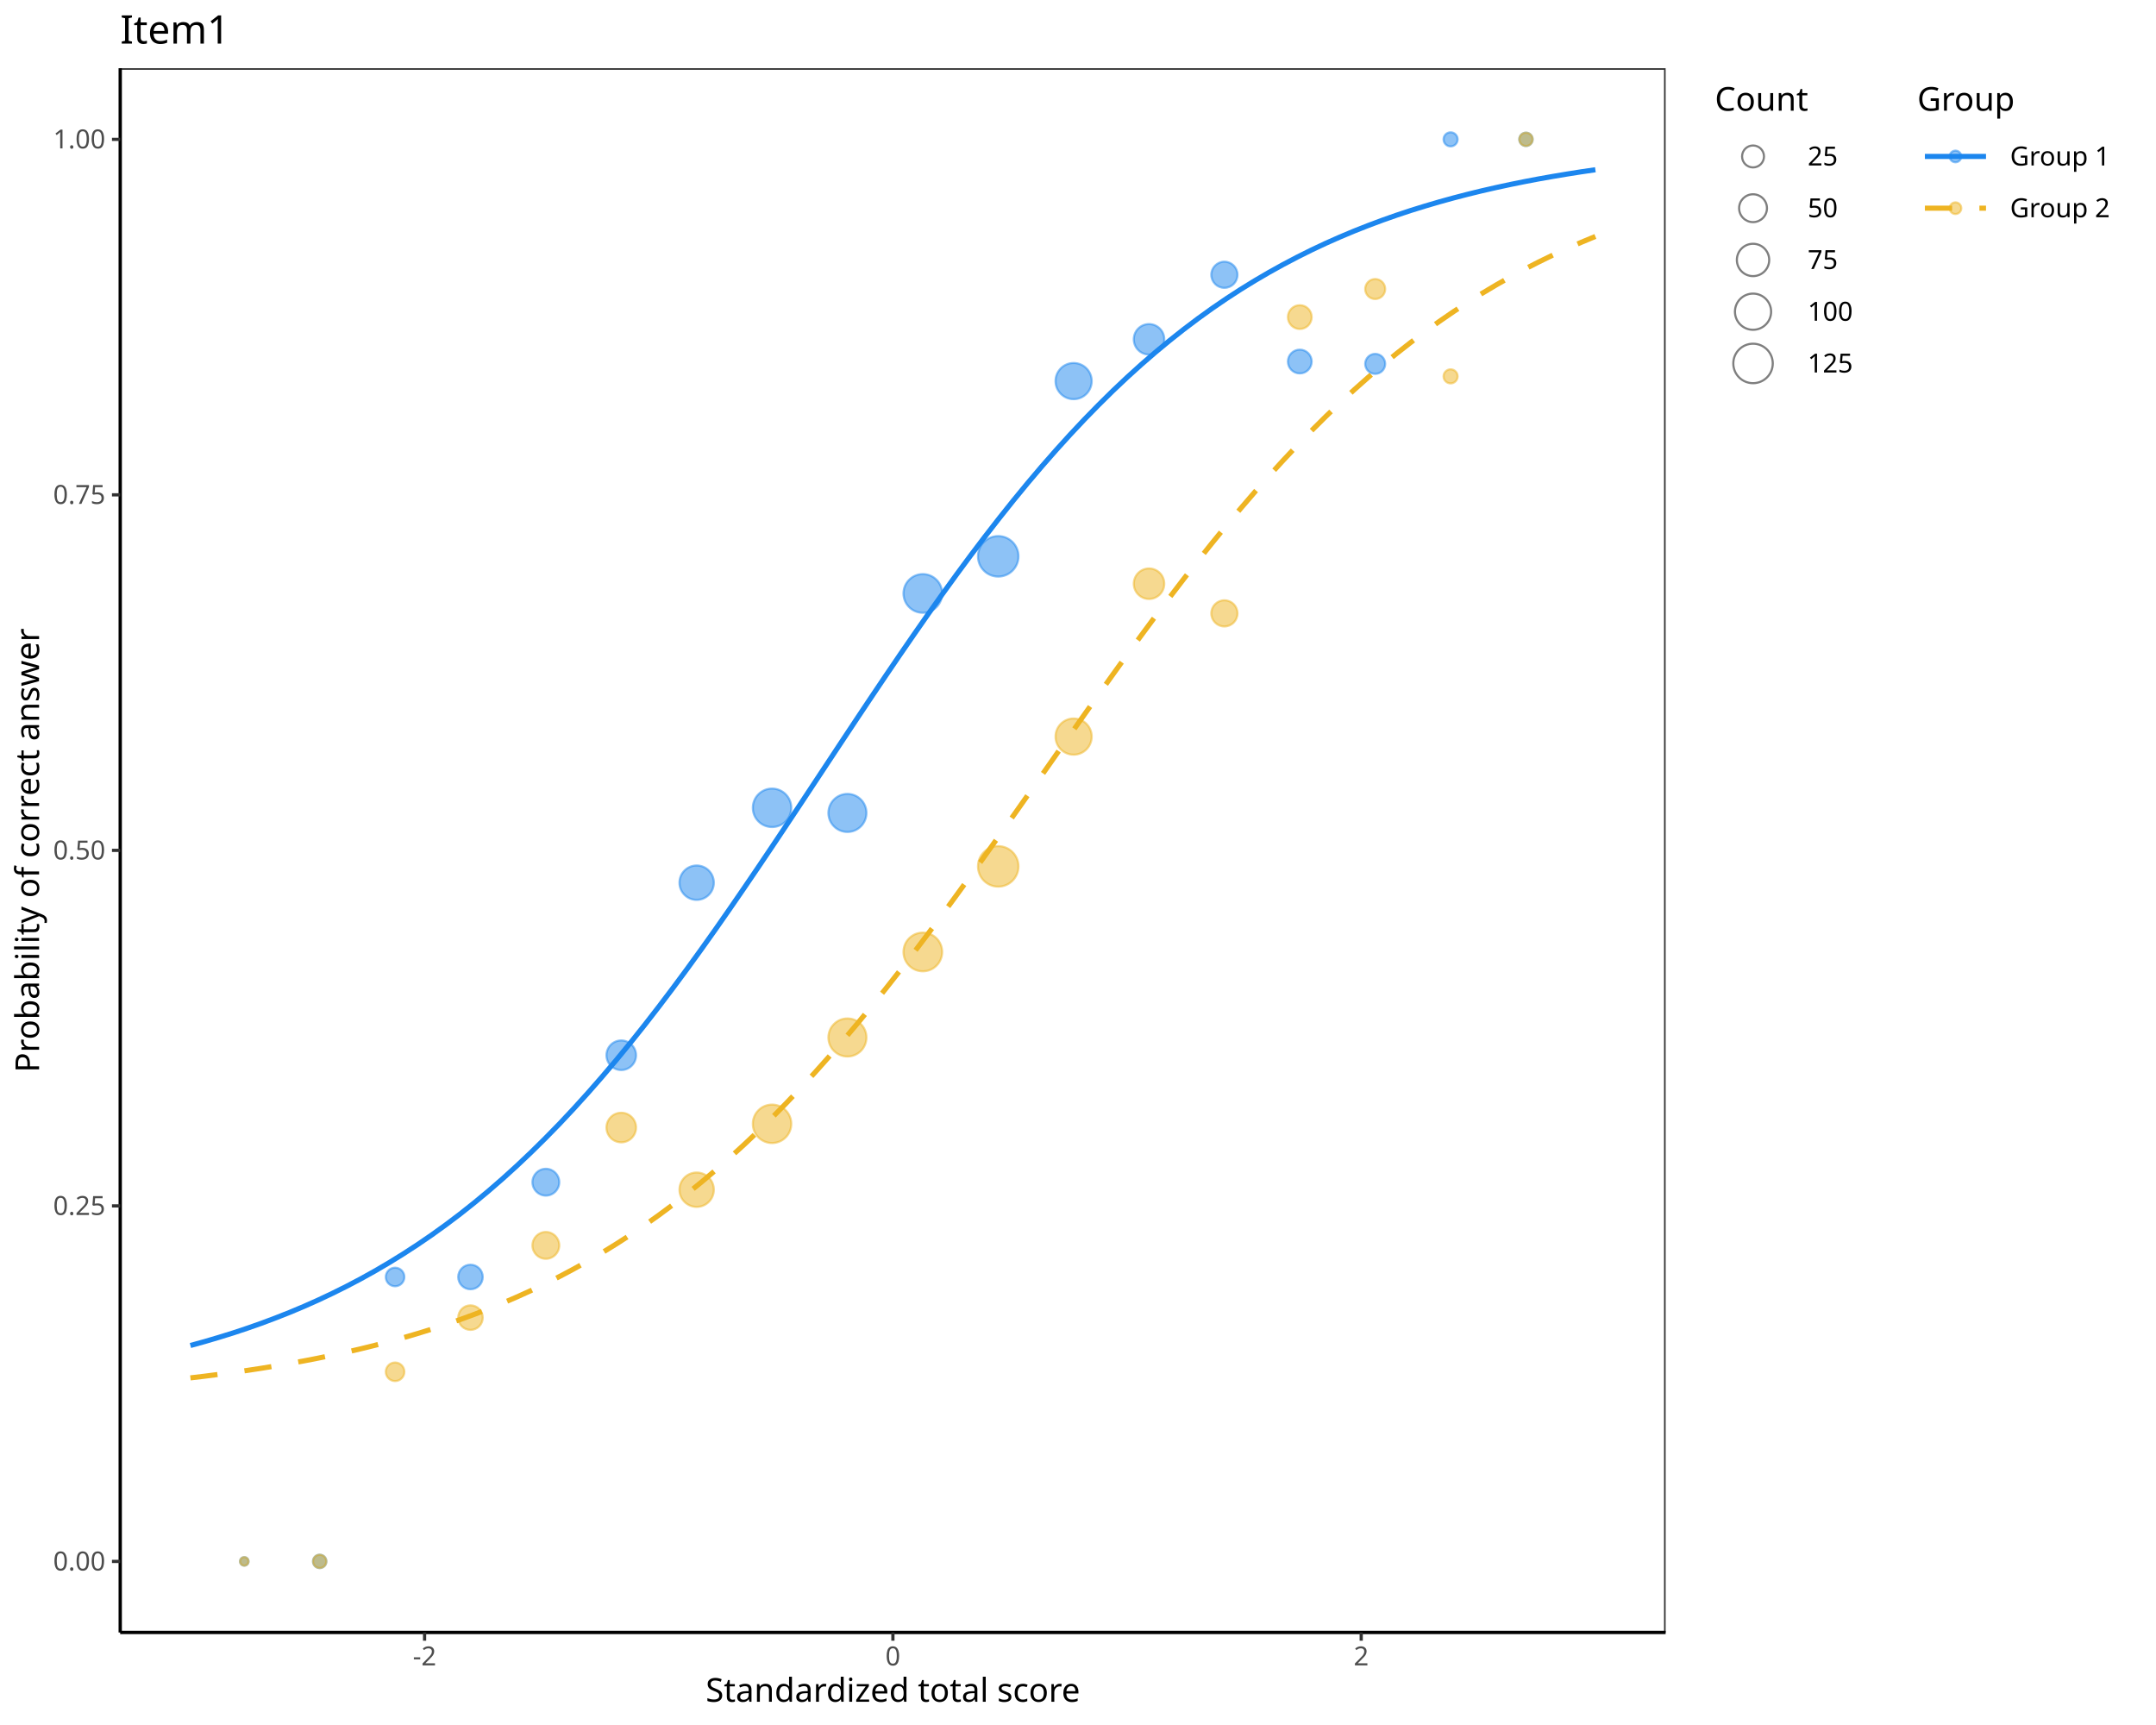
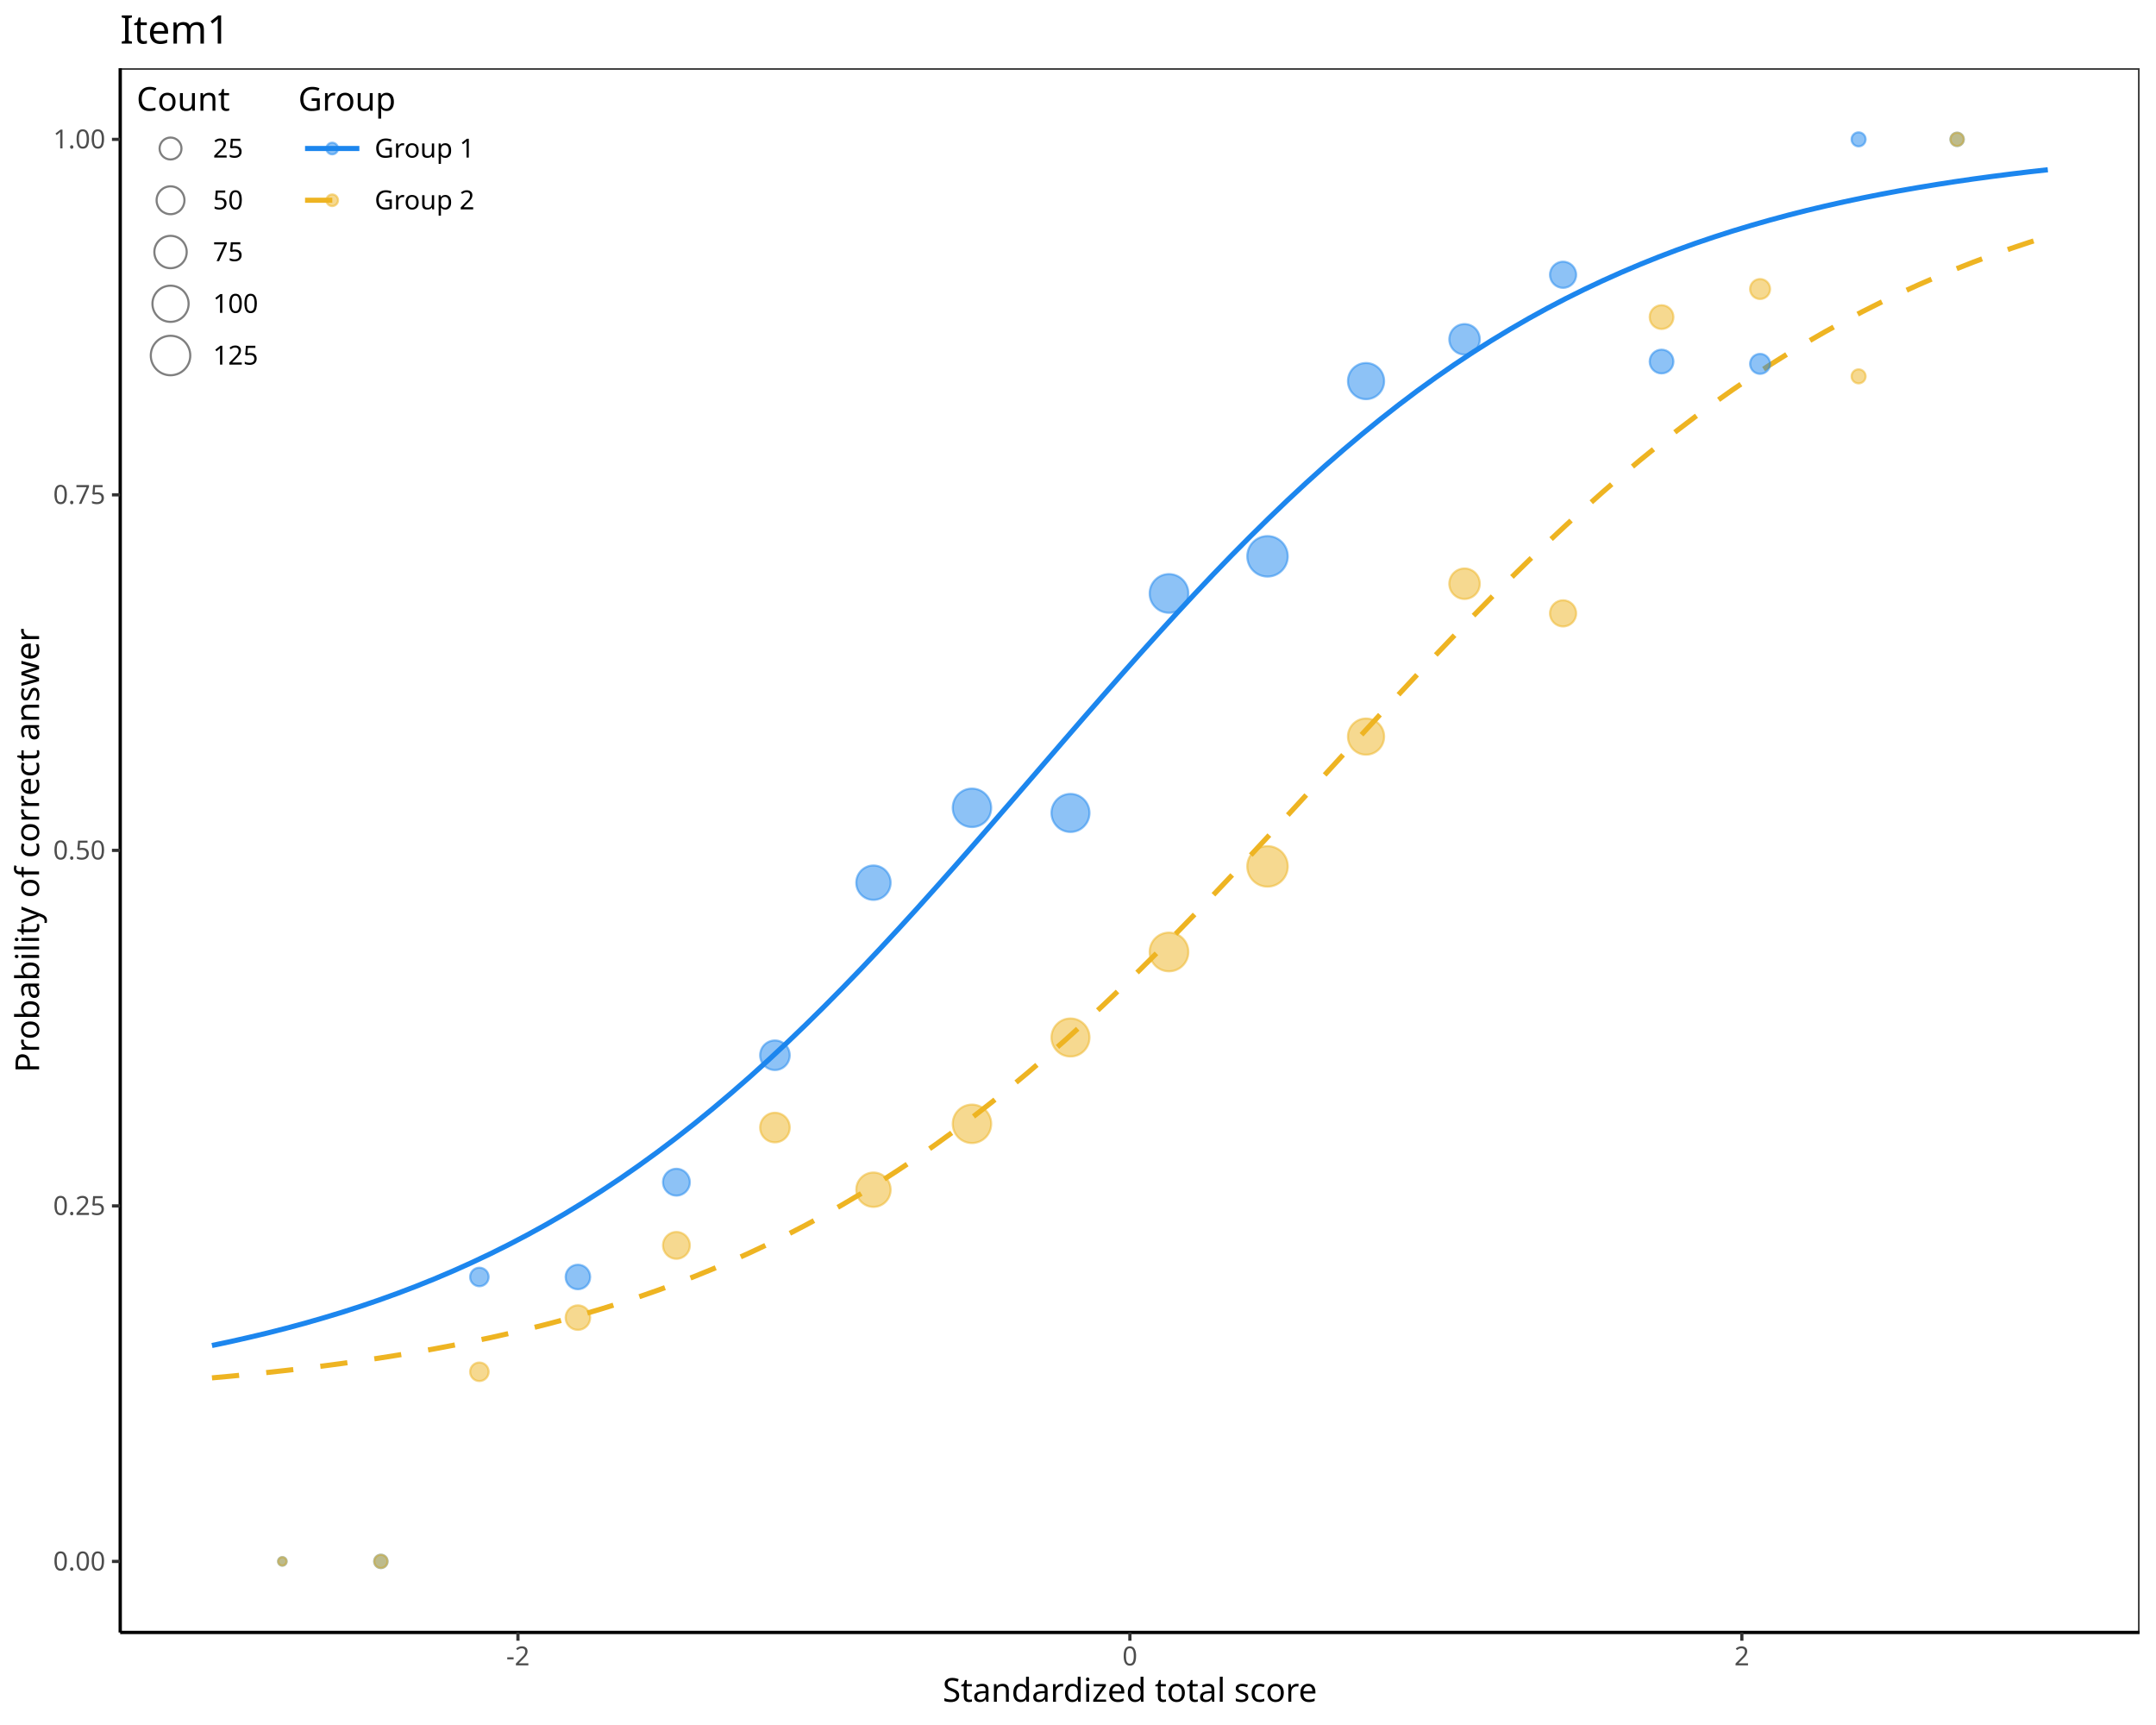
<svg xmlns="http://www.w3.org/2000/svg" class="svglite" data-engine-version="2.0" width="720.00pt" height="576.00pt" viewBox="0 0 720.00 576.00">
  <defs>
    <style type="text/css">
    .svglite line, .svglite polyline, .svglite polygon, .svglite path, .svglite rect, .svglite circle {
      fill: none;
      stroke: #000000;
      stroke-linecap: round;
      stroke-linejoin: round;
      stroke-miterlimit: 10.00;
    }
  </style>
  </defs>
  <rect width="100%" height="100%" style="stroke: none; fill: #FFFFFF;" />
  <defs>
    <clipPath id="cpMC4wMHw3MjAuMDB8MC4wMHw1NzYuMDA=">
      <rect x="0.00" y="0.00" width="720.00" height="576.00" />
    </clipPath>
  </defs>
  <g clip-path="url(#cpMC4wMHw3MjAuMDB8MC4wMHw1NzYuMDA=)">
    <rect x="0.00" y="0.00" width="720.00" height="576.00" style="stroke-width: 1.07; stroke: none;" />
  </g>
  <defs>
-     <clipPath id="cpNDAuMTN8NTU2LjI0fDIyLjc4fDU0NS4xMQ==">
-       <rect x="40.13" y="22.78" width="516.11" height="522.33" />
+     <clipPath id="cpNDAuMTN8NzE0LjUyfDIyLjc4fDU0NS4xMQ==">
+       <rect x="40.13" y="22.78" width="674.39" height="522.33" />
    </clipPath>
  </defs>
-   <g clip-path="url(#cpNDAuMTN8NTU2LjI0fDIyLjc4fDU0NS4xMQ==)">
-     <rect x="40.13" y="22.78" width="516.11" height="522.33" style="stroke-width: 1.07; stroke: none; fill: #FFFFFF;" />
-     <polyline points="63.59,449.28 68.33,447.97 73.07,446.57 77.81,445.10 82.55,443.52 87.29,441.86 92.03,440.08 96.77,438.21 101.51,436.22 106.25,434.11 110.98,431.88 115.72,429.52 120.46,427.03 125.20,424.40 129.94,421.62 134.68,418.69 139.42,415.61 144.16,412.37 148.90,408.96 153.64,405.38 158.38,401.62 163.12,397.69 167.86,393.58 172.60,389.28 177.33,384.80 182.07,380.13 186.81,375.28 191.55,370.23 196.29,365.00 201.03,359.59 205.77,354.00 210.51,348.23 215.25,342.29 219.99,336.18 224.73,329.92 229.47,323.52 234.21,316.97 238.95,310.30 243.68,303.52 248.42,296.63 253.16,289.66 257.90,282.62 262.64,275.52 267.38,268.38 272.12,261.21 276.86,254.04 281.60,246.87 286.34,239.73 291.08,232.63 295.82,225.59 300.56,218.62 305.30,211.74 310.03,204.96 314.77,198.29 319.51,191.75 324.25,185.34 328.99,179.09 333.73,172.99 338.47,167.05 343.21,161.28 347.95,155.69 352.69,150.29 357.43,145.06 362.17,140.02 366.91,135.17 371.64,130.50 376.38,126.02 381.12,121.73 385.86,117.62 390.60,113.70 395.34,109.95 400.08,106.37 404.82,102.96 409.56,99.72 414.30,96.64 419.04,93.72 423.78,90.95 428.52,88.32 433.26,85.83 437.99,83.47 442.73,81.24 447.47,79.14 452.21,77.15 456.95,75.28 461.69,73.51 466.43,71.84 471.17,70.27 475.91,68.80 480.65,67.41 485.39,66.10 490.13,64.87 494.87,63.71 499.61,62.63 504.34,61.61 509.08,60.65 513.82,59.75 518.56,58.91 523.30,58.12 528.04,57.37 532.78,56.68 " style="stroke-width: 1.71; stroke: #1C86EE; stroke-linecap: butt;" />
-     <polyline points="63.59,460.09 68.33,459.53 73.07,458.92 77.81,458.28 82.55,457.60 87.29,456.88 92.03,456.11 96.77,455.29 101.51,454.42 106.25,453.50 110.98,452.52 115.72,451.49 120.46,450.39 125.20,449.22 129.94,447.98 134.68,446.68 139.42,445.29 144.16,443.82 148.90,442.27 153.64,440.63 158.38,438.89 163.12,437.06 167.86,435.12 172.60,433.08 177.33,430.93 182.07,428.66 186.81,426.27 191.55,423.75 196.29,421.10 201.03,418.32 205.77,415.40 210.51,412.34 215.25,409.13 219.99,405.77 224.73,402.25 229.47,398.58 234.21,394.75 238.95,390.75 243.68,386.59 248.42,382.27 253.16,377.78 257.90,373.12 262.64,368.29 267.38,363.30 272.12,358.15 276.86,352.84 281.60,347.38 286.34,341.76 291.08,336.00 295.82,330.10 300.56,324.07 305.30,317.91 310.03,311.65 314.77,305.28 319.51,298.81 324.25,292.27 328.99,285.66 333.73,278.99 338.47,272.28 343.21,265.54 347.95,258.78 352.69,252.02 357.43,245.27 362.17,238.55 366.91,231.86 371.64,225.23 376.38,218.66 381.12,212.17 385.86,205.77 390.60,199.47 395.34,193.28 400.08,187.21 404.82,181.27 409.56,175.46 414.30,169.80 419.04,164.29 423.78,158.92 428.52,153.72 433.26,148.68 437.99,143.80 442.73,139.09 447.47,134.55 452.21,130.17 456.95,125.96 461.69,121.91 466.43,118.02 471.17,114.30 475.91,110.74 480.65,107.33 485.39,104.07 490.13,100.96 494.87,98.00 499.61,95.17 504.34,92.48 509.08,89.92 513.82,87.49 518.56,85.18 523.30,82.99 528.04,80.92 532.78,78.95 " style="stroke-width: 1.71; stroke: #EEB422; stroke-dasharray: 9.10,9.10; stroke-linecap: butt;" />
-     <circle cx="81.58" cy="521.37" r="1.42" style="stroke-width: 0.71; stroke: #1C86EE; stroke-opacity: 0.50; fill: #1C86EE; fill-opacity: 0.50;" />
-     <circle cx="106.76" cy="521.37" r="2.23" style="stroke-width: 0.71; stroke: #1C86EE; stroke-opacity: 0.50; fill: #1C86EE; fill-opacity: 0.50;" />
-     <circle cx="131.94" cy="426.40" r="3.10" style="stroke-width: 0.71; stroke: #1C86EE; stroke-opacity: 0.50; fill: #1C86EE; fill-opacity: 0.50;" />
-     <circle cx="157.12" cy="426.40" r="4.10" style="stroke-width: 0.71; stroke: #1C86EE; stroke-opacity: 0.50; fill: #1C86EE; fill-opacity: 0.50;" />
-     <circle cx="182.29" cy="394.75" r="4.48" style="stroke-width: 0.71; stroke: #1C86EE; stroke-opacity: 0.50; fill: #1C86EE; fill-opacity: 0.50;" />
-     <circle cx="207.47" cy="352.36" r="4.94" style="stroke-width: 0.71; stroke: #1C86EE; stroke-opacity: 0.50; fill: #1C86EE; fill-opacity: 0.50;" />
-     <circle cx="232.65" cy="294.74" r="5.74" style="stroke-width: 0.71; stroke: #1C86EE; stroke-opacity: 0.50; fill: #1C86EE; fill-opacity: 0.50;" />
-     <circle cx="257.83" cy="269.74" r="6.42" style="stroke-width: 0.71; stroke: #1C86EE; stroke-opacity: 0.50; fill: #1C86EE; fill-opacity: 0.50;" />
-     <circle cx="283.00" cy="271.45" r="6.35" style="stroke-width: 0.71; stroke: #1C86EE; stroke-opacity: 0.50; fill: #1C86EE; fill-opacity: 0.50;" />
-     <circle cx="308.18" cy="198.16" r="6.46" style="stroke-width: 0.71; stroke: #1C86EE; stroke-opacity: 0.50; fill: #1C86EE; fill-opacity: 0.50;" />
-     <circle cx="333.36" cy="185.77" r="6.76" style="stroke-width: 0.71; stroke: #1C86EE; stroke-opacity: 0.50; fill: #1C86EE; fill-opacity: 0.50;" />
-     <circle cx="358.54" cy="127.25" r="6.04" style="stroke-width: 0.71; stroke: #1C86EE; stroke-opacity: 0.50; fill: #1C86EE; fill-opacity: 0.50;" />
-     <circle cx="383.72" cy="113.30" r="5.09" style="stroke-width: 0.71; stroke: #1C86EE; stroke-opacity: 0.50; fill: #1C86EE; fill-opacity: 0.50;" />
-     <circle cx="408.89" cy="91.75" r="4.37" style="stroke-width: 0.71; stroke: #1C86EE; stroke-opacity: 0.50; fill: #1C86EE; fill-opacity: 0.50;" />
-     <circle cx="434.07" cy="120.72" r="3.97" style="stroke-width: 0.71; stroke: #1C86EE; stroke-opacity: 0.50; fill: #1C86EE; fill-opacity: 0.50;" />
-     <circle cx="459.25" cy="121.50" r="3.34" style="stroke-width: 0.71; stroke: #1C86EE; stroke-opacity: 0.50; fill: #1C86EE; fill-opacity: 0.50;" />
-     <circle cx="484.43" cy="46.53" r="2.35" style="stroke-width: 0.71; stroke: #1C86EE; stroke-opacity: 0.50; fill: #1C86EE; fill-opacity: 0.50;" />
-     <circle cx="509.60" cy="46.53" r="2.23" style="stroke-width: 0.71; stroke: #1C86EE; stroke-opacity: 0.50; fill: #1C86EE; fill-opacity: 0.50;" />
-     <circle cx="81.58" cy="521.37" r="1.42" style="stroke-width: 0.71; stroke: #EEB422; stroke-opacity: 0.50; fill: #EEB422; fill-opacity: 0.50;" />
-     <circle cx="106.76" cy="521.37" r="2.23" style="stroke-width: 0.71; stroke: #EEB422; stroke-opacity: 0.50; fill: #EEB422; fill-opacity: 0.50;" />
-     <circle cx="131.94" cy="458.06" r="3.10" style="stroke-width: 0.71; stroke: #EEB422; stroke-opacity: 0.50; fill: #EEB422; fill-opacity: 0.50;" />
-     <circle cx="157.12" cy="439.97" r="4.10" style="stroke-width: 0.71; stroke: #EEB422; stroke-opacity: 0.50; fill: #EEB422; fill-opacity: 0.50;" />
-     <circle cx="182.29" cy="415.85" r="4.48" style="stroke-width: 0.71; stroke: #EEB422; stroke-opacity: 0.50; fill: #EEB422; fill-opacity: 0.50;" />
-     <circle cx="207.47" cy="376.50" r="4.94" style="stroke-width: 0.71; stroke: #EEB422; stroke-opacity: 0.50; fill: #EEB422; fill-opacity: 0.50;" />
-     <circle cx="232.65" cy="397.26" r="5.74" style="stroke-width: 0.71; stroke: #EEB422; stroke-opacity: 0.50; fill: #EEB422; fill-opacity: 0.50;" />
-     <circle cx="257.83" cy="375.26" r="6.42" style="stroke-width: 0.71; stroke: #EEB422; stroke-opacity: 0.50; fill: #EEB422; fill-opacity: 0.50;" />
-     <circle cx="283.00" cy="346.43" r="6.35" style="stroke-width: 0.71; stroke: #EEB422; stroke-opacity: 0.50; fill: #EEB422; fill-opacity: 0.50;" />
-     <circle cx="308.18" cy="317.87" r="6.46" style="stroke-width: 0.71; stroke: #EEB422; stroke-opacity: 0.50; fill: #EEB422; fill-opacity: 0.50;" />
-     <circle cx="333.36" cy="289.30" r="6.76" style="stroke-width: 0.71; stroke: #EEB422; stroke-opacity: 0.50; fill: #EEB422; fill-opacity: 0.50;" />
-     <circle cx="358.54" cy="245.96" r="6.04" style="stroke-width: 0.71; stroke: #EEB422; stroke-opacity: 0.50; fill: #EEB422; fill-opacity: 0.50;" />
-     <circle cx="383.72" cy="194.91" r="5.09" style="stroke-width: 0.71; stroke: #EEB422; stroke-opacity: 0.50; fill: #EEB422; fill-opacity: 0.50;" />
-     <circle cx="408.89" cy="204.81" r="4.37" style="stroke-width: 0.71; stroke: #EEB422; stroke-opacity: 0.50; fill: #EEB422; fill-opacity: 0.50;" />
-     <circle cx="434.07" cy="105.88" r="3.97" style="stroke-width: 0.71; stroke: #EEB422; stroke-opacity: 0.50; fill: #EEB422; fill-opacity: 0.50;" />
-     <circle cx="459.25" cy="96.51" r="3.34" style="stroke-width: 0.71; stroke: #EEB422; stroke-opacity: 0.50; fill: #EEB422; fill-opacity: 0.50;" />
-     <circle cx="484.43" cy="125.67" r="2.35" style="stroke-width: 0.71; stroke: #EEB422; stroke-opacity: 0.50; fill: #EEB422; fill-opacity: 0.50;" />
-     <circle cx="509.60" cy="46.53" r="2.23" style="stroke-width: 0.71; stroke: #EEB422; stroke-opacity: 0.50; fill: #EEB422; fill-opacity: 0.50;" />
-     <rect x="40.13" y="22.78" width="516.11" height="522.33" style="stroke-width: 1.07; stroke: #333333;" />
+   <g clip-path="url(#cpNDAuMTN8NzE0LjUyfDIyLjc4fDU0NS4xMQ==)">
+     <rect x="40.13" y="22.78" width="674.39" height="522.33" style="stroke-width: 1.07; stroke: none; fill: #FFFFFF;" />
+     <polyline points="70.79,449.28 76.98,447.97 83.17,446.57 89.36,445.10 95.56,443.52 101.75,441.86 107.94,440.08 114.14,438.21 120.33,436.22 126.52,434.11 132.71,431.88 138.91,429.52 145.10,427.03 151.29,424.40 157.48,421.62 163.68,418.69 169.87,415.61 176.06,412.37 182.26,408.96 188.45,405.38 194.64,401.62 200.83,397.69 207.03,393.58 213.22,389.28 219.41,384.80 225.60,380.13 231.80,375.28 237.99,370.23 244.18,365.00 250.38,359.59 256.57,354.00 262.76,348.23 268.95,342.29 275.15,336.18 281.34,329.92 287.53,323.52 293.72,316.97 299.92,310.30 306.11,303.52 312.30,296.63 318.50,289.66 324.69,282.62 330.88,275.52 337.07,268.38 343.27,261.21 349.46,254.04 355.65,246.87 361.84,239.73 368.04,232.63 374.23,225.59 380.42,218.62 386.62,211.74 392.81,204.96 399.00,198.29 405.19,191.75 411.39,185.34 417.58,179.09 423.77,172.99 429.96,167.05 436.16,161.28 442.35,155.69 448.54,150.29 454.74,145.06 460.93,140.02 467.12,135.17 473.31,130.50 479.51,126.02 485.70,121.73 491.89,117.62 498.08,113.70 504.28,109.95 510.47,106.37 516.66,102.96 522.86,99.72 529.05,96.64 535.24,93.72 541.43,90.95 547.63,88.32 553.82,85.83 560.01,83.47 566.20,81.24 572.40,79.14 578.59,77.15 584.78,75.28 590.98,73.51 597.17,71.84 603.36,70.27 609.55,68.80 615.75,67.41 621.94,66.10 628.13,64.87 634.32,63.71 640.52,62.63 646.71,61.61 652.90,60.65 659.10,59.75 665.29,58.91 671.48,58.12 677.67,57.37 683.87,56.68 " style="stroke-width: 1.71; stroke: #1C86EE; stroke-linecap: butt;" />
+     <polyline points="70.79,460.09 76.98,459.53 83.17,458.92 89.36,458.28 95.56,457.60 101.75,456.88 107.94,456.11 114.14,455.29 120.33,454.42 126.52,453.50 132.71,452.52 138.91,451.49 145.10,450.39 151.29,449.22 157.48,447.98 163.68,446.68 169.87,445.29 176.06,443.82 182.26,442.27 188.45,440.63 194.64,438.89 200.83,437.06 207.03,435.12 213.22,433.08 219.41,430.93 225.60,428.66 231.80,426.27 237.99,423.75 244.18,421.10 250.38,418.32 256.57,415.40 262.76,412.34 268.95,409.13 275.15,405.77 281.34,402.25 287.53,398.58 293.72,394.75 299.92,390.75 306.11,386.59 312.30,382.27 318.50,377.78 324.69,373.12 330.88,368.29 337.07,363.30 343.27,358.15 349.46,352.84 355.65,347.38 361.84,341.76 368.04,336.00 374.23,330.10 380.42,324.07 386.62,317.91 392.81,311.65 399.00,305.28 405.19,298.81 411.39,292.27 417.58,285.66 423.77,278.99 429.96,272.28 436.16,265.54 442.35,258.78 448.54,252.02 454.74,245.27 460.93,238.55 467.12,231.86 473.31,225.23 479.51,218.66 485.70,212.17 491.89,205.77 498.08,199.47 504.28,193.28 510.47,187.21 516.66,181.27 522.86,175.46 529.05,169.80 535.24,164.29 541.43,158.92 547.63,153.72 553.82,148.68 560.01,143.80 566.20,139.09 572.40,134.55 578.59,130.17 584.78,125.96 590.98,121.91 597.17,118.02 603.36,114.30 609.55,110.74 615.75,107.33 621.94,104.07 628.13,100.96 634.32,98.00 640.52,95.17 646.71,92.48 652.90,89.92 659.10,87.49 665.29,85.18 671.48,82.99 677.67,80.92 683.87,78.95 " style="stroke-width: 1.71; stroke: #EEB422; stroke-dasharray: 9.10,9.10; stroke-linecap: butt;" />
+     <circle cx="94.29" cy="521.37" r="1.42" style="stroke-width: 0.71; stroke: #1C86EE; stroke-opacity: 0.50; fill: #1C86EE; fill-opacity: 0.50;" />
+     <circle cx="127.19" cy="521.37" r="2.23" style="stroke-width: 0.71; stroke: #1C86EE; stroke-opacity: 0.50; fill: #1C86EE; fill-opacity: 0.50;" />
+     <circle cx="160.09" cy="426.40" r="3.10" style="stroke-width: 0.71; stroke: #1C86EE; stroke-opacity: 0.50; fill: #1C86EE; fill-opacity: 0.50;" />
+     <circle cx="192.99" cy="426.40" r="4.10" style="stroke-width: 0.71; stroke: #1C86EE; stroke-opacity: 0.50; fill: #1C86EE; fill-opacity: 0.50;" />
+     <circle cx="225.89" cy="394.75" r="4.48" style="stroke-width: 0.71; stroke: #1C86EE; stroke-opacity: 0.50; fill: #1C86EE; fill-opacity: 0.50;" />
+     <circle cx="258.79" cy="352.36" r="4.94" style="stroke-width: 0.71; stroke: #1C86EE; stroke-opacity: 0.50; fill: #1C86EE; fill-opacity: 0.50;" />
+     <circle cx="291.69" cy="294.74" r="5.74" style="stroke-width: 0.71; stroke: #1C86EE; stroke-opacity: 0.50; fill: #1C86EE; fill-opacity: 0.50;" />
+     <circle cx="324.59" cy="269.74" r="6.42" style="stroke-width: 0.71; stroke: #1C86EE; stroke-opacity: 0.50; fill: #1C86EE; fill-opacity: 0.50;" />
+     <circle cx="357.49" cy="271.45" r="6.35" style="stroke-width: 0.71; stroke: #1C86EE; stroke-opacity: 0.50; fill: #1C86EE; fill-opacity: 0.50;" />
+     <circle cx="390.39" cy="198.16" r="6.46" style="stroke-width: 0.71; stroke: #1C86EE; stroke-opacity: 0.50; fill: #1C86EE; fill-opacity: 0.50;" />
+     <circle cx="423.29" cy="185.77" r="6.76" style="stroke-width: 0.71; stroke: #1C86EE; stroke-opacity: 0.50; fill: #1C86EE; fill-opacity: 0.50;" />
+     <circle cx="456.19" cy="127.25" r="6.04" style="stroke-width: 0.71; stroke: #1C86EE; stroke-opacity: 0.50; fill: #1C86EE; fill-opacity: 0.50;" />
+     <circle cx="489.09" cy="113.30" r="5.09" style="stroke-width: 0.71; stroke: #1C86EE; stroke-opacity: 0.50; fill: #1C86EE; fill-opacity: 0.50;" />
+     <circle cx="521.99" cy="91.75" r="4.37" style="stroke-width: 0.71; stroke: #1C86EE; stroke-opacity: 0.50; fill: #1C86EE; fill-opacity: 0.50;" />
+     <circle cx="554.88" cy="120.72" r="3.97" style="stroke-width: 0.71; stroke: #1C86EE; stroke-opacity: 0.50; fill: #1C86EE; fill-opacity: 0.50;" />
+     <circle cx="587.78" cy="121.50" r="3.34" style="stroke-width: 0.71; stroke: #1C86EE; stroke-opacity: 0.50; fill: #1C86EE; fill-opacity: 0.50;" />
+     <circle cx="620.68" cy="46.53" r="2.35" style="stroke-width: 0.71; stroke: #1C86EE; stroke-opacity: 0.50; fill: #1C86EE; fill-opacity: 0.50;" />
+     <circle cx="653.58" cy="46.53" r="2.23" style="stroke-width: 0.71; stroke: #1C86EE; stroke-opacity: 0.50; fill: #1C86EE; fill-opacity: 0.50;" />
+     <circle cx="94.29" cy="521.37" r="1.42" style="stroke-width: 0.71; stroke: #EEB422; stroke-opacity: 0.50; fill: #EEB422; fill-opacity: 0.50;" />
+     <circle cx="127.19" cy="521.37" r="2.23" style="stroke-width: 0.71; stroke: #EEB422; stroke-opacity: 0.50; fill: #EEB422; fill-opacity: 0.50;" />
+     <circle cx="160.09" cy="458.06" r="3.10" style="stroke-width: 0.71; stroke: #EEB422; stroke-opacity: 0.50; fill: #EEB422; fill-opacity: 0.50;" />
+     <circle cx="192.99" cy="439.97" r="4.10" style="stroke-width: 0.71; stroke: #EEB422; stroke-opacity: 0.50; fill: #EEB422; fill-opacity: 0.50;" />
+     <circle cx="225.89" cy="415.85" r="4.48" style="stroke-width: 0.71; stroke: #EEB422; stroke-opacity: 0.50; fill: #EEB422; fill-opacity: 0.50;" />
+     <circle cx="258.79" cy="376.50" r="4.94" style="stroke-width: 0.71; stroke: #EEB422; stroke-opacity: 0.50; fill: #EEB422; fill-opacity: 0.50;" />
+     <circle cx="291.69" cy="397.26" r="5.74" style="stroke-width: 0.71; stroke: #EEB422; stroke-opacity: 0.50; fill: #EEB422; fill-opacity: 0.50;" />
+     <circle cx="324.59" cy="375.26" r="6.42" style="stroke-width: 0.71; stroke: #EEB422; stroke-opacity: 0.50; fill: #EEB422; fill-opacity: 0.50;" />
+     <circle cx="357.49" cy="346.43" r="6.35" style="stroke-width: 0.71; stroke: #EEB422; stroke-opacity: 0.50; fill: #EEB422; fill-opacity: 0.50;" />
+     <circle cx="390.39" cy="317.87" r="6.46" style="stroke-width: 0.71; stroke: #EEB422; stroke-opacity: 0.50; fill: #EEB422; fill-opacity: 0.50;" />
+     <circle cx="423.29" cy="289.30" r="6.76" style="stroke-width: 0.71; stroke: #EEB422; stroke-opacity: 0.50; fill: #EEB422; fill-opacity: 0.50;" />
+     <circle cx="456.19" cy="245.96" r="6.04" style="stroke-width: 0.71; stroke: #EEB422; stroke-opacity: 0.50; fill: #EEB422; fill-opacity: 0.50;" />
+     <circle cx="489.09" cy="194.91" r="5.09" style="stroke-width: 0.71; stroke: #EEB422; stroke-opacity: 0.50; fill: #EEB422; fill-opacity: 0.50;" />
+     <circle cx="521.99" cy="204.81" r="4.37" style="stroke-width: 0.71; stroke: #EEB422; stroke-opacity: 0.50; fill: #EEB422; fill-opacity: 0.50;" />
+     <circle cx="554.88" cy="105.88" r="3.97" style="stroke-width: 0.71; stroke: #EEB422; stroke-opacity: 0.50; fill: #EEB422; fill-opacity: 0.50;" />
+     <circle cx="587.78" cy="96.51" r="3.34" style="stroke-width: 0.71; stroke: #EEB422; stroke-opacity: 0.50; fill: #EEB422; fill-opacity: 0.50;" />
+     <circle cx="620.68" cy="125.67" r="2.35" style="stroke-width: 0.71; stroke: #EEB422; stroke-opacity: 0.50; fill: #EEB422; fill-opacity: 0.50;" />
+     <circle cx="653.58" cy="46.53" r="2.23" style="stroke-width: 0.71; stroke: #EEB422; stroke-opacity: 0.50; fill: #EEB422; fill-opacity: 0.50;" />
+     <rect x="40.13" y="22.78" width="674.39" height="522.33" style="stroke-width: 1.07; stroke: #333333;" />
  </g>
  <g clip-path="url(#cpMC4wMHw3MjAuMDB8MC4wMHw1NzYuMDA=)">
    <polyline points="40.13,545.11 40.13,22.78 " style="stroke-width: 1.07; stroke-linecap: butt;" />
    <text x="35.20" y="524.40" text-anchor="end" style="font-size: 8.80px; fill: #4D4D4D; font-family: sans;" textLength="17.13px" lengthAdjust="spacingAndGlyphs">0.00</text>
    <text x="35.20" y="405.69" text-anchor="end" style="font-size: 8.80px; fill: #4D4D4D; font-family: sans;" textLength="17.13px" lengthAdjust="spacingAndGlyphs">0.25</text>
    <text x="35.20" y="286.98" text-anchor="end" style="font-size: 8.80px; fill: #4D4D4D; font-family: sans;" textLength="17.13px" lengthAdjust="spacingAndGlyphs">0.50</text>
    <text x="35.20" y="168.26" text-anchor="end" style="font-size: 8.80px; fill: #4D4D4D; font-family: sans;" textLength="17.13px" lengthAdjust="spacingAndGlyphs">0.75</text>
    <text x="35.20" y="49.55" text-anchor="end" style="font-size: 8.80px; fill: #4D4D4D; font-family: sans;" textLength="17.13px" lengthAdjust="spacingAndGlyphs">1.00</text>
    <polyline points="37.39,521.37 40.13,521.37 " style="stroke-width: 1.07; stroke: #333333; stroke-linecap: butt;" />
    <polyline points="37.39,402.66 40.13,402.66 " style="stroke-width: 1.07; stroke: #333333; stroke-linecap: butt;" />
    <polyline points="37.39,283.95 40.13,283.95 " style="stroke-width: 1.07; stroke: #333333; stroke-linecap: butt;" />
    <polyline points="37.39,165.24 40.13,165.24 " style="stroke-width: 1.07; stroke: #333333; stroke-linecap: butt;" />
    <polyline points="37.39,46.53 40.13,46.53 " style="stroke-width: 1.07; stroke: #333333; stroke-linecap: butt;" />
-     <polyline points="40.13,545.11 556.24,545.11 " style="stroke-width: 1.07; stroke-linecap: butt;" />
-     <polyline points="141.79,547.85 141.79,545.11 " style="stroke-width: 1.07; stroke: #333333; stroke-linecap: butt;" />
-     <polyline points="298.19,547.85 298.19,545.11 " style="stroke-width: 1.07; stroke: #333333; stroke-linecap: butt;" />
-     <polyline points="454.58,547.85 454.58,545.11 " style="stroke-width: 1.07; stroke: #333333; stroke-linecap: butt;" />
-     <text x="141.79" y="556.10" text-anchor="middle" style="font-size: 8.80px; fill: #4D4D4D; font-family: sans;" textLength="7.82px" lengthAdjust="spacingAndGlyphs">-2</text>
-     <text x="298.19" y="556.10" text-anchor="middle" style="font-size: 8.80px; fill: #4D4D4D; font-family: sans;" textLength="4.89px" lengthAdjust="spacingAndGlyphs">0</text>
-     <text x="454.58" y="556.10" text-anchor="middle" style="font-size: 8.80px; fill: #4D4D4D; font-family: sans;" textLength="4.89px" lengthAdjust="spacingAndGlyphs">2</text>
-     <text x="298.19" y="568.24" text-anchor="middle" style="font-size: 11.00px; font-family: sans;" textLength="118.64px" lengthAdjust="spacingAndGlyphs">Standardized total score</text>
+     <polyline points="40.13,545.11 714.52,545.11 " style="stroke-width: 1.07; stroke-linecap: butt;" />
+     <polyline points="172.97,547.85 172.97,545.11 " style="stroke-width: 1.07; stroke: #333333; stroke-linecap: butt;" />
+     <polyline points="377.33,547.85 377.33,545.11 " style="stroke-width: 1.07; stroke: #333333; stroke-linecap: butt;" />
+     <polyline points="581.69,547.85 581.69,545.11 " style="stroke-width: 1.07; stroke: #333333; stroke-linecap: butt;" />
+     <text x="172.97" y="556.10" text-anchor="middle" style="font-size: 8.80px; fill: #4D4D4D; font-family: sans;" textLength="7.82px" lengthAdjust="spacingAndGlyphs">-2</text>
+     <text x="377.33" y="556.10" text-anchor="middle" style="font-size: 8.80px; fill: #4D4D4D; font-family: sans;" textLength="4.89px" lengthAdjust="spacingAndGlyphs">0</text>
+     <text x="581.69" y="556.10" text-anchor="middle" style="font-size: 8.80px; fill: #4D4D4D; font-family: sans;" textLength="4.89px" lengthAdjust="spacingAndGlyphs">2</text>
+     <text x="377.33" y="568.24" text-anchor="middle" style="font-size: 11.00px; font-family: sans;" textLength="118.64px" lengthAdjust="spacingAndGlyphs">Standardized total score</text>
    <text transform="translate(13.05,283.95) rotate(-90)" text-anchor="middle" style="font-size: 11.00px; font-family: sans;" textLength="138.80px" lengthAdjust="spacingAndGlyphs">Probability of correct answer</text>
-     <rect x="564.21" y="19.79" width="147.32" height="118.67" style="stroke-width: 0.75; stroke: none;" />
-     <rect x="567.20" y="22.78" width="56.63" height="112.69" style="stroke-width: 1.07; stroke: none;" />
-     <text x="572.68" y="36.97" style="font-size: 11.00px; font-family: sans;" textLength="29.36px" lengthAdjust="spacingAndGlyphs">Count</text>
-     <rect x="572.68" y="43.60" width="25.51" height="17.28" style="stroke-width: 1.07; stroke: none; fill: #FFFFFF;" />
-     <circle cx="585.43" cy="52.24" r="3.66" style="stroke-width: 0.71; stroke: #000000; stroke-opacity: 0.50;" />
-     <rect x="572.68" y="60.88" width="25.51" height="17.28" style="stroke-width: 1.07; stroke: none; fill: #FFFFFF;" />
-     <circle cx="585.43" cy="69.52" r="4.65" style="stroke-width: 0.71; stroke: #000000; stroke-opacity: 0.50;" />
-     <rect x="572.68" y="78.16" width="25.51" height="17.28" style="stroke-width: 1.07; stroke: none; fill: #FFFFFF;" />
-     <circle cx="585.43" cy="86.80" r="5.40" style="stroke-width: 0.71; stroke: #000000; stroke-opacity: 0.50;" />
-     <rect x="572.68" y="95.44" width="25.51" height="17.28" style="stroke-width: 1.07; stroke: none; fill: #FFFFFF;" />
-     <circle cx="585.43" cy="104.08" r="6.04" style="stroke-width: 0.71; stroke: #000000; stroke-opacity: 0.50;" />
-     <rect x="572.68" y="112.72" width="25.51" height="17.28" style="stroke-width: 1.07; stroke: none; fill: #FFFFFF;" />
-     <circle cx="585.43" cy="121.36" r="6.59" style="stroke-width: 0.71; stroke: #000000; stroke-opacity: 0.50;" />
-     <text x="603.67" y="55.26" style="font-size: 8.80px; font-family: sans;" textLength="9.79px" lengthAdjust="spacingAndGlyphs">25</text>
-     <text x="603.67" y="72.54" style="font-size: 8.80px; font-family: sans;" textLength="9.79px" lengthAdjust="spacingAndGlyphs">50</text>
-     <text x="603.67" y="89.82" style="font-size: 8.80px; font-family: sans;" textLength="9.79px" lengthAdjust="spacingAndGlyphs">75</text>
-     <text x="603.67" y="107.10" style="font-size: 8.80px; font-family: sans;" textLength="14.68px" lengthAdjust="spacingAndGlyphs">100</text>
-     <text x="603.67" y="124.38" style="font-size: 8.80px; font-family: sans;" textLength="14.68px" lengthAdjust="spacingAndGlyphs">125</text>
-     <rect x="634.79" y="22.78" width="73.75" height="60.85" style="stroke-width: 1.07; stroke: none;" />
-     <text x="640.27" y="36.97" style="font-size: 11.00px; font-family: sans;" textLength="30.58px" lengthAdjust="spacingAndGlyphs">Group</text>
-     <rect x="640.27" y="43.60" width="25.51" height="17.28" style="stroke-width: 1.07; stroke: none; fill: #FFFFFF;" />
-     <line x1="642.82" y1="52.24" x2="663.23" y2="52.24" style="stroke-width: 1.71; stroke: #1C86EE; stroke-linecap: butt;" />
-     <circle cx="653.03" cy="52.24" r="1.95" style="stroke-width: 0.71; stroke: #1C86EE; stroke-opacity: 0.50; fill: #1C86EE; fill-opacity: 0.50;" />
-     <rect x="640.27" y="60.88" width="25.51" height="17.28" style="stroke-width: 1.07; stroke: none; fill: #FFFFFF;" />
-     <line x1="642.82" y1="69.52" x2="663.23" y2="69.52" style="stroke-width: 1.71; stroke: #EEB422; stroke-dasharray: 9.10,9.10; stroke-linecap: butt;" />
-     <circle cx="653.03" cy="69.52" r="1.95" style="stroke-width: 0.71; stroke: #EEB422; stroke-opacity: 0.50; fill: #EEB422; fill-opacity: 0.50;" />
-     <text x="671.26" y="55.26" style="font-size: 8.80px; font-family: sans;" textLength="31.80px" lengthAdjust="spacingAndGlyphs">Group 1</text>
-     <text x="671.26" y="72.54" style="font-size: 8.80px; font-family: sans;" textLength="31.80px" lengthAdjust="spacingAndGlyphs">Group 2</text>
+     <rect x="37.14" y="19.79" width="128.24" height="116.02" style="stroke-width: 0.75; stroke: none;" />
+     <rect x="40.13" y="22.78" width="51.15" height="110.05" style="stroke-width: 1.07; stroke: none;" />
+     <text x="45.61" y="36.97" style="font-size: 11.00px; font-family: sans;" textLength="29.36px" lengthAdjust="spacingAndGlyphs">Count</text>
+     <rect x="45.61" y="40.95" width="22.68" height="17.28" style="stroke-width: 1.07; stroke: none; fill: #FFFFFF;" />
+     <circle cx="56.95" cy="49.59" r="3.66" style="stroke-width: 0.71; stroke: #000000; stroke-opacity: 0.50;" />
+     <rect x="45.61" y="58.23" width="22.68" height="17.28" style="stroke-width: 1.07; stroke: none; fill: #FFFFFF;" />
+     <circle cx="56.95" cy="66.87" r="4.65" style="stroke-width: 0.71; stroke: #000000; stroke-opacity: 0.50;" />
+     <rect x="45.61" y="75.51" width="22.68" height="17.28" style="stroke-width: 1.07; stroke: none; fill: #FFFFFF;" />
+     <circle cx="56.95" cy="84.15" r="5.40" style="stroke-width: 0.71; stroke: #000000; stroke-opacity: 0.50;" />
+     <rect x="45.61" y="92.79" width="22.68" height="17.28" style="stroke-width: 1.07; stroke: none; fill: #FFFFFF;" />
+     <circle cx="56.95" cy="101.43" r="6.04" style="stroke-width: 0.71; stroke: #000000; stroke-opacity: 0.50;" />
+     <rect x="45.61" y="110.07" width="22.68" height="17.28" style="stroke-width: 1.07; stroke: none; fill: #FFFFFF;" />
+     <circle cx="56.95" cy="118.71" r="6.59" style="stroke-width: 0.71; stroke: #000000; stroke-opacity: 0.50;" />
+     <text x="71.12" y="52.62" style="font-size: 8.80px; font-family: sans;" textLength="9.79px" lengthAdjust="spacingAndGlyphs">25</text>
+     <text x="71.12" y="69.90" style="font-size: 8.80px; font-family: sans;" textLength="9.79px" lengthAdjust="spacingAndGlyphs">50</text>
+     <text x="71.12" y="87.18" style="font-size: 8.80px; font-family: sans;" textLength="9.79px" lengthAdjust="spacingAndGlyphs">75</text>
+     <text x="71.12" y="104.46" style="font-size: 8.80px; font-family: sans;" textLength="14.68px" lengthAdjust="spacingAndGlyphs">100</text>
+     <text x="71.12" y="121.74" style="font-size: 8.80px; font-family: sans;" textLength="14.68px" lengthAdjust="spacingAndGlyphs">125</text>
+     <rect x="94.12" y="22.78" width="68.27" height="58.21" style="stroke-width: 1.07; stroke: none;" />
+     <text x="99.60" y="36.97" style="font-size: 11.00px; font-family: sans;" textLength="30.58px" lengthAdjust="spacingAndGlyphs">Group</text>
+     <rect x="99.60" y="40.95" width="22.68" height="17.28" style="stroke-width: 1.07; stroke: none; fill: #FFFFFF;" />
+     <line x1="101.87" y1="49.59" x2="120.01" y2="49.59" style="stroke-width: 1.71; stroke: #1C86EE; stroke-linecap: butt;" />
+     <circle cx="110.94" cy="49.59" r="1.95" style="stroke-width: 0.71; stroke: #1C86EE; stroke-opacity: 0.50; fill: #1C86EE; fill-opacity: 0.50;" />
+     <rect x="99.60" y="58.23" width="22.68" height="17.28" style="stroke-width: 1.07; stroke: none; fill: #FFFFFF;" />
+     <line x1="101.87" y1="66.87" x2="120.01" y2="66.87" style="stroke-width: 1.71; stroke: #EEB422; stroke-dasharray: 9.10,9.10; stroke-linecap: butt;" />
+     <circle cx="110.94" cy="66.87" r="1.95" style="stroke-width: 0.71; stroke: #EEB422; stroke-opacity: 0.50; fill: #EEB422; fill-opacity: 0.50;" />
+     <text x="125.11" y="52.62" style="font-size: 8.80px; font-family: sans;" textLength="31.80px" lengthAdjust="spacingAndGlyphs">Group 1</text>
+     <text x="125.11" y="69.90" style="font-size: 8.80px; font-family: sans;" textLength="31.80px" lengthAdjust="spacingAndGlyphs">Group 2</text>
    <text x="40.13" y="14.56" style="font-size: 13.20px; font-family: sans;" textLength="33.02px" lengthAdjust="spacingAndGlyphs">Item1</text>
  </g>
</svg>
